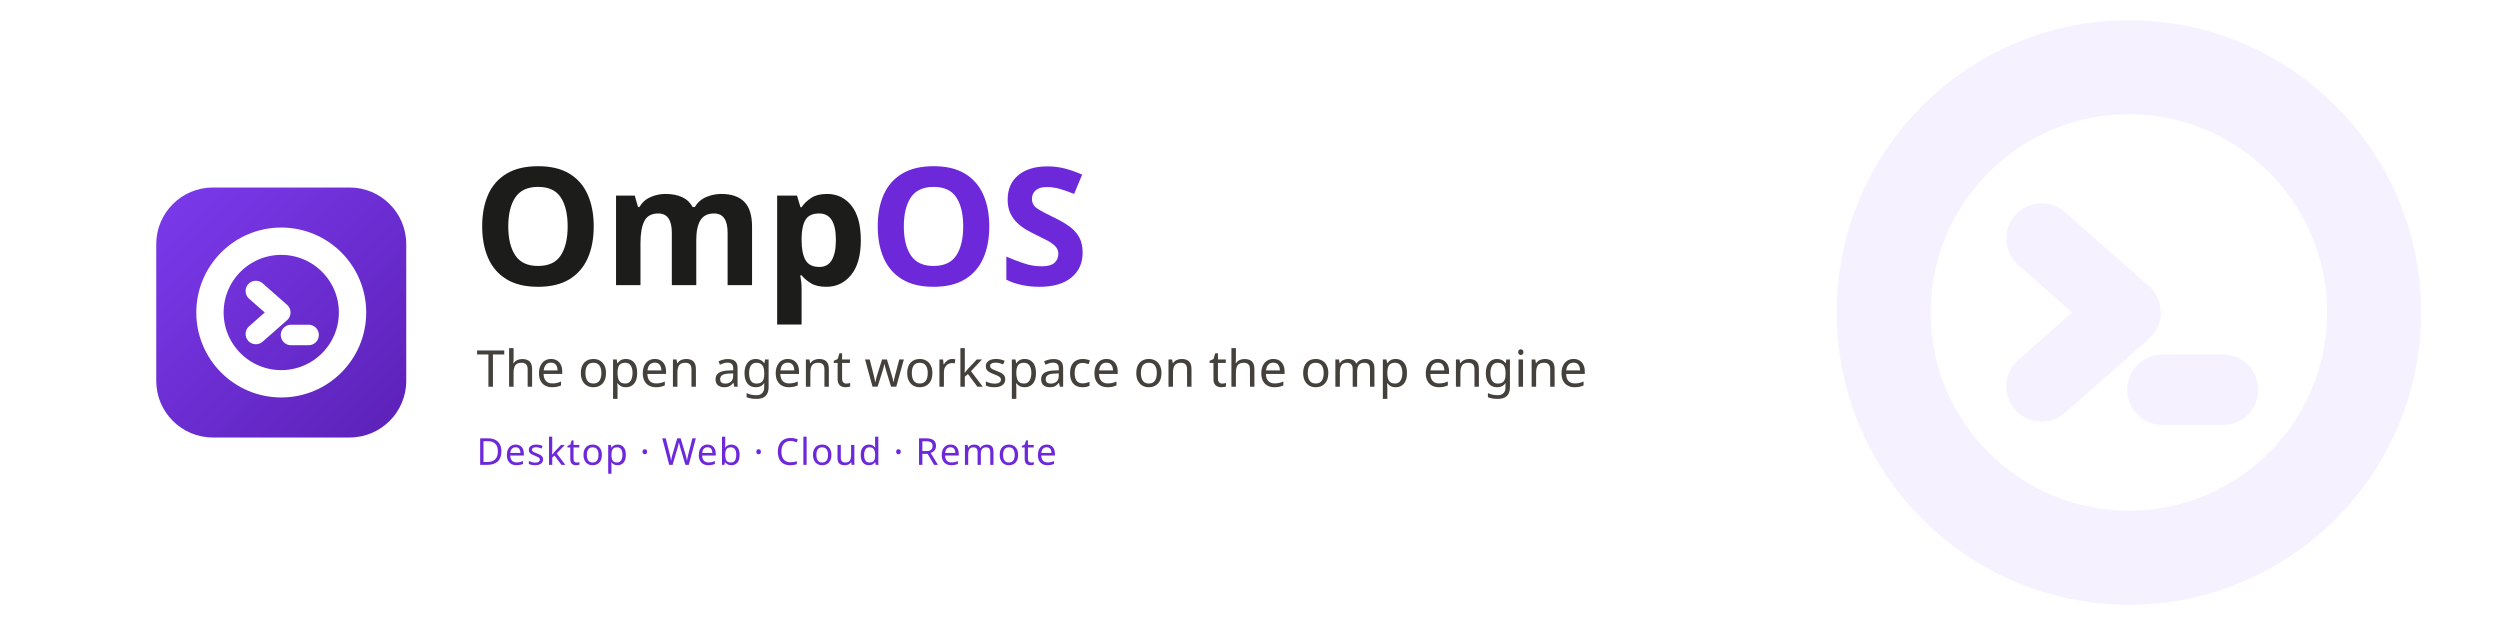
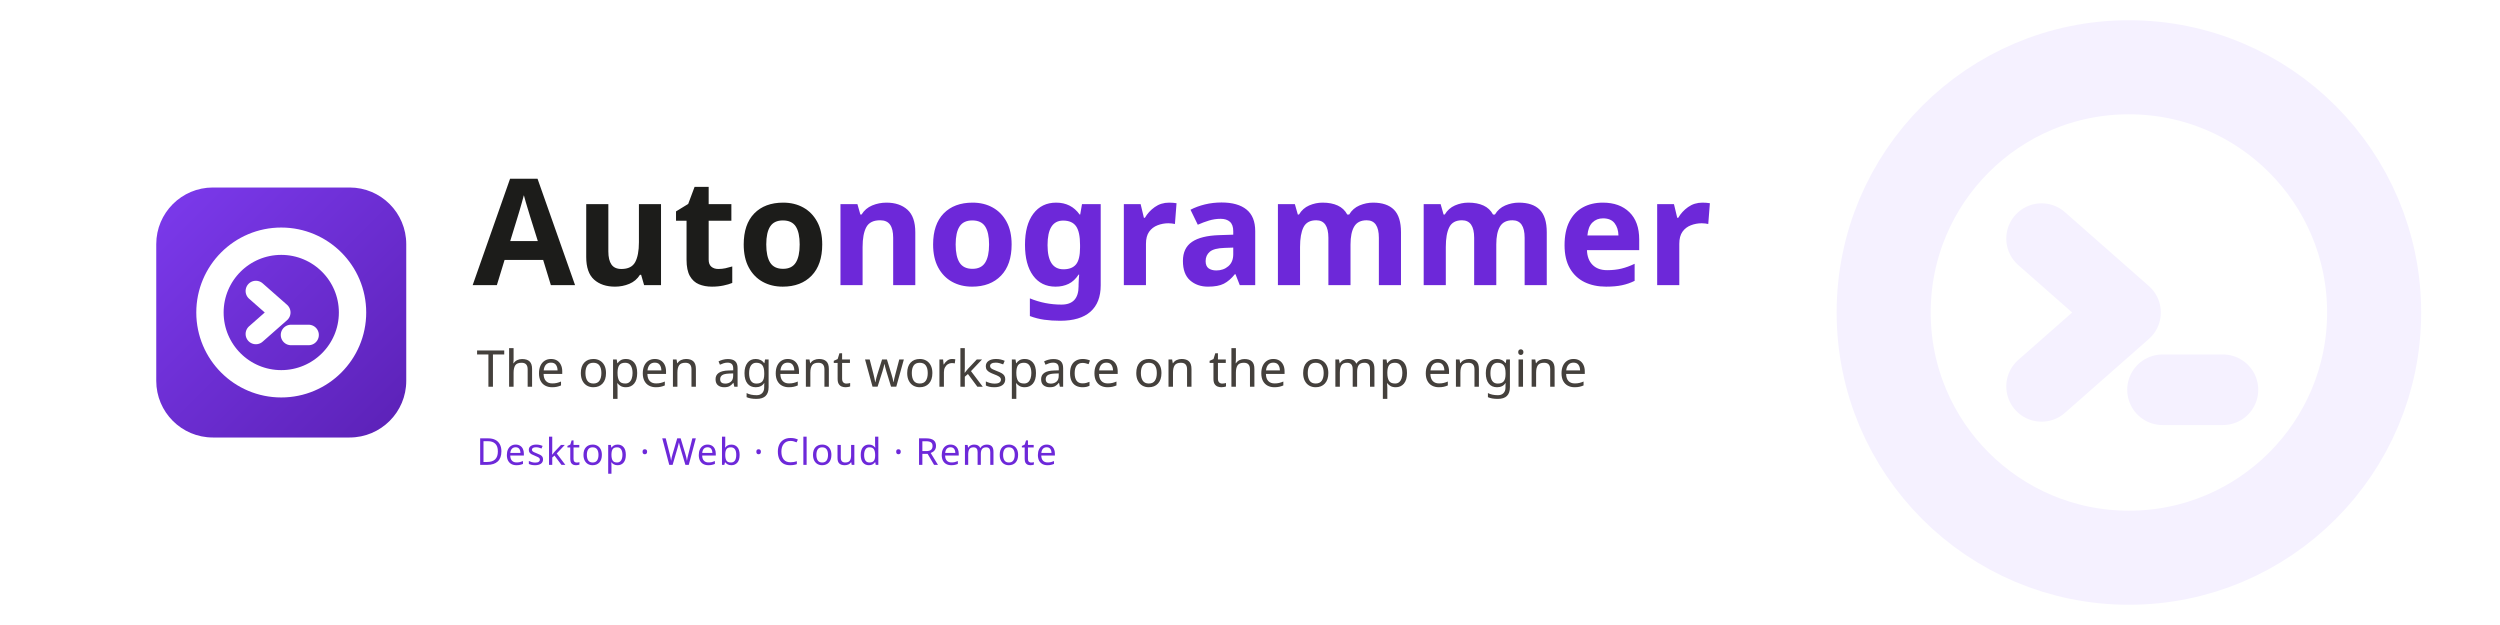
<svg xmlns="http://www.w3.org/2000/svg" viewBox="0 0 1280 320" width="1280" height="320">
  <rect width="1280" height="320" fill="#ffffff" />
  <g>
    <g transform="translate(1090 160) scale(0.86) translate(-256 -256)" fill="none" stroke="#f5f1ff" stroke-linecap="round" stroke-linejoin="round">
      <circle cx="256" cy="256" r="146" stroke-width="56" />
      <path d="M204 212L254 256L204 300" stroke-width="42" />
      <path d="M276 302H312" stroke-width="42" />
    </g>
  </g>
  <defs>
    <linearGradient id="tile" x1="0" y1="0" x2="1" y2="1">
      <stop offset="0" stop-color="#7c3aed" />
      <stop offset="1" stop-color="#5b21b6" />
    </linearGradient>
  </defs>
  <g transform="translate(80 96) scale(0.25)">
    <rect width="512" height="512" rx="116" fill="url(#tile)" />
    <g fill="none" stroke="#ffffff" stroke-linecap="round" stroke-linejoin="round">
      <circle cx="256" cy="256" r="146" stroke-width="56" />
      <path d="M204 212L254 256L204 300" stroke-width="42" />
      <path d="M276 302H312" stroke-width="42" />
    </g>
  </g>
-   <text x="242" y="146" font-family="Anybody" font-weight="600" font-size="84" fill="#1c1c1a">Omp<tspan fill="#6d28d9">OS</tspan>
+   <text x="242" y="146" font-family="Anybody" font-weight="600" font-size="76" fill="#1c1c1a">Auto<tspan fill="#6d28d9">nogrammer</tspan>
  </text>
  <text x="244" y="198" font-family="DM Sans" font-weight="400" font-size="26" fill="#44403c">The open agent workspace on the omp engine</text>
  <text x="244" y="238" font-family="DM Sans" font-weight="500" font-size="19" letter-spacing="0.6" fill="#6d28d9">Desktop  ·  Web  ·  Cloud  ·  Remote</text>
</svg>
